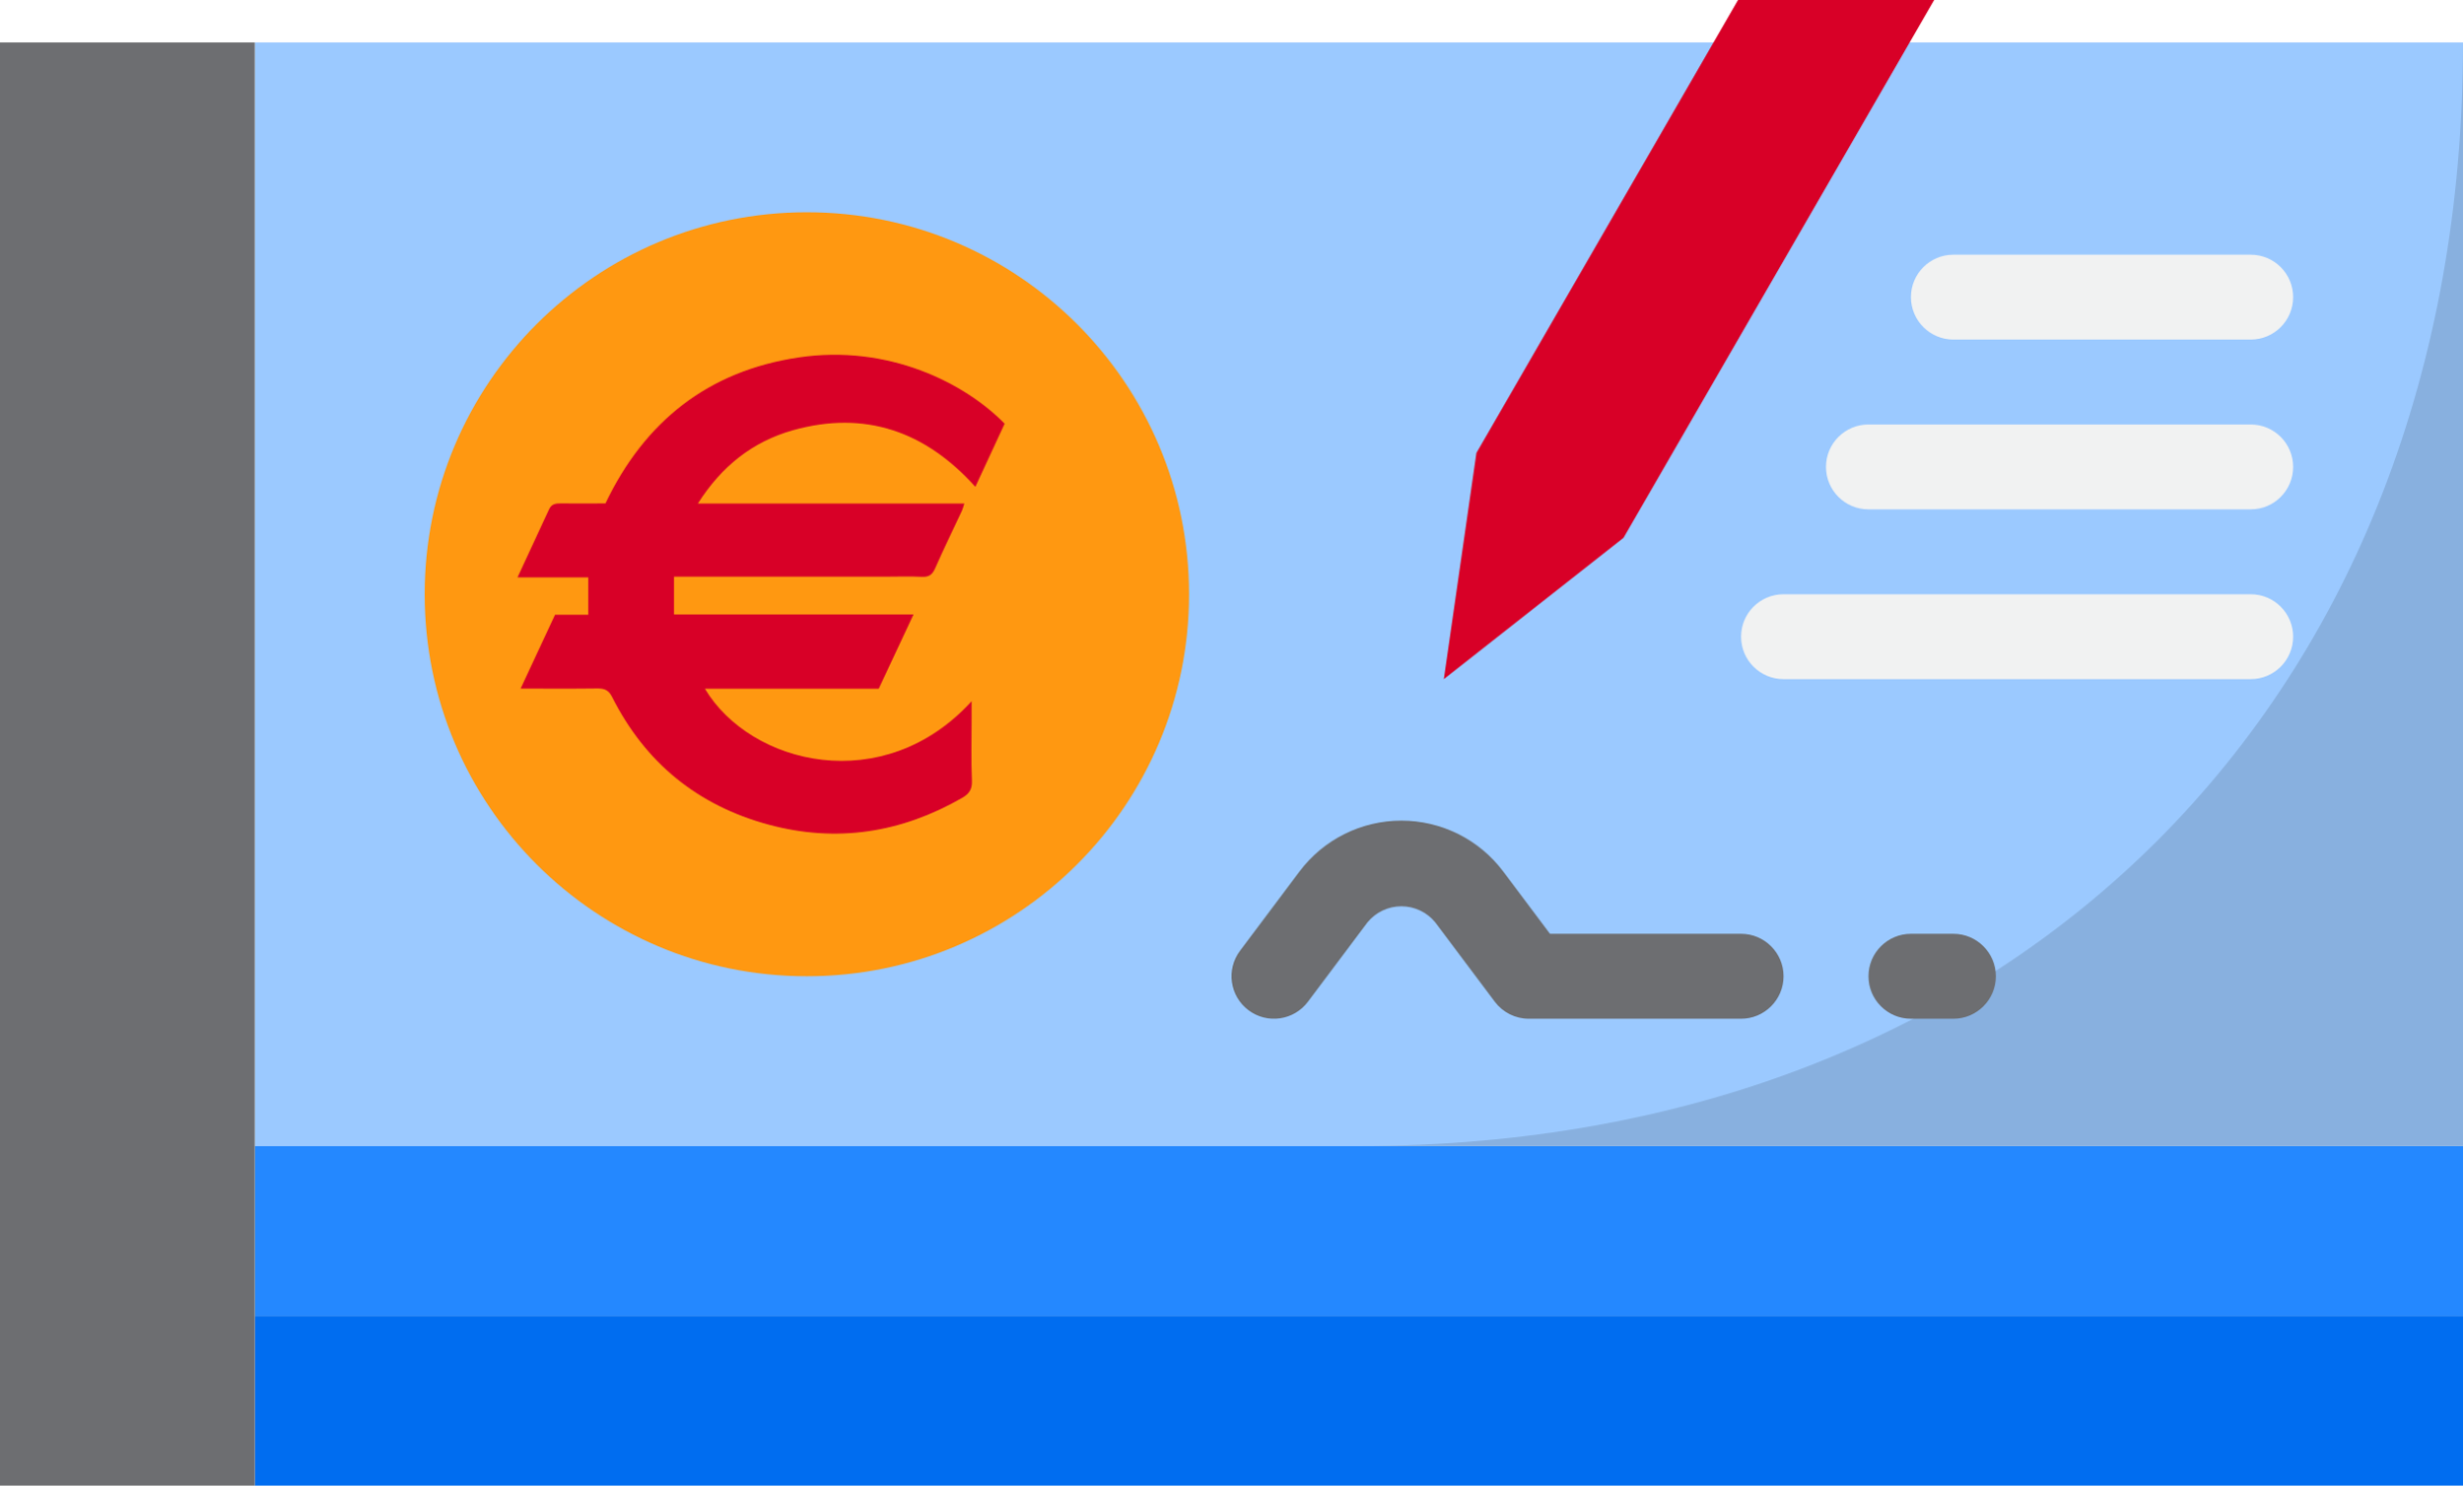
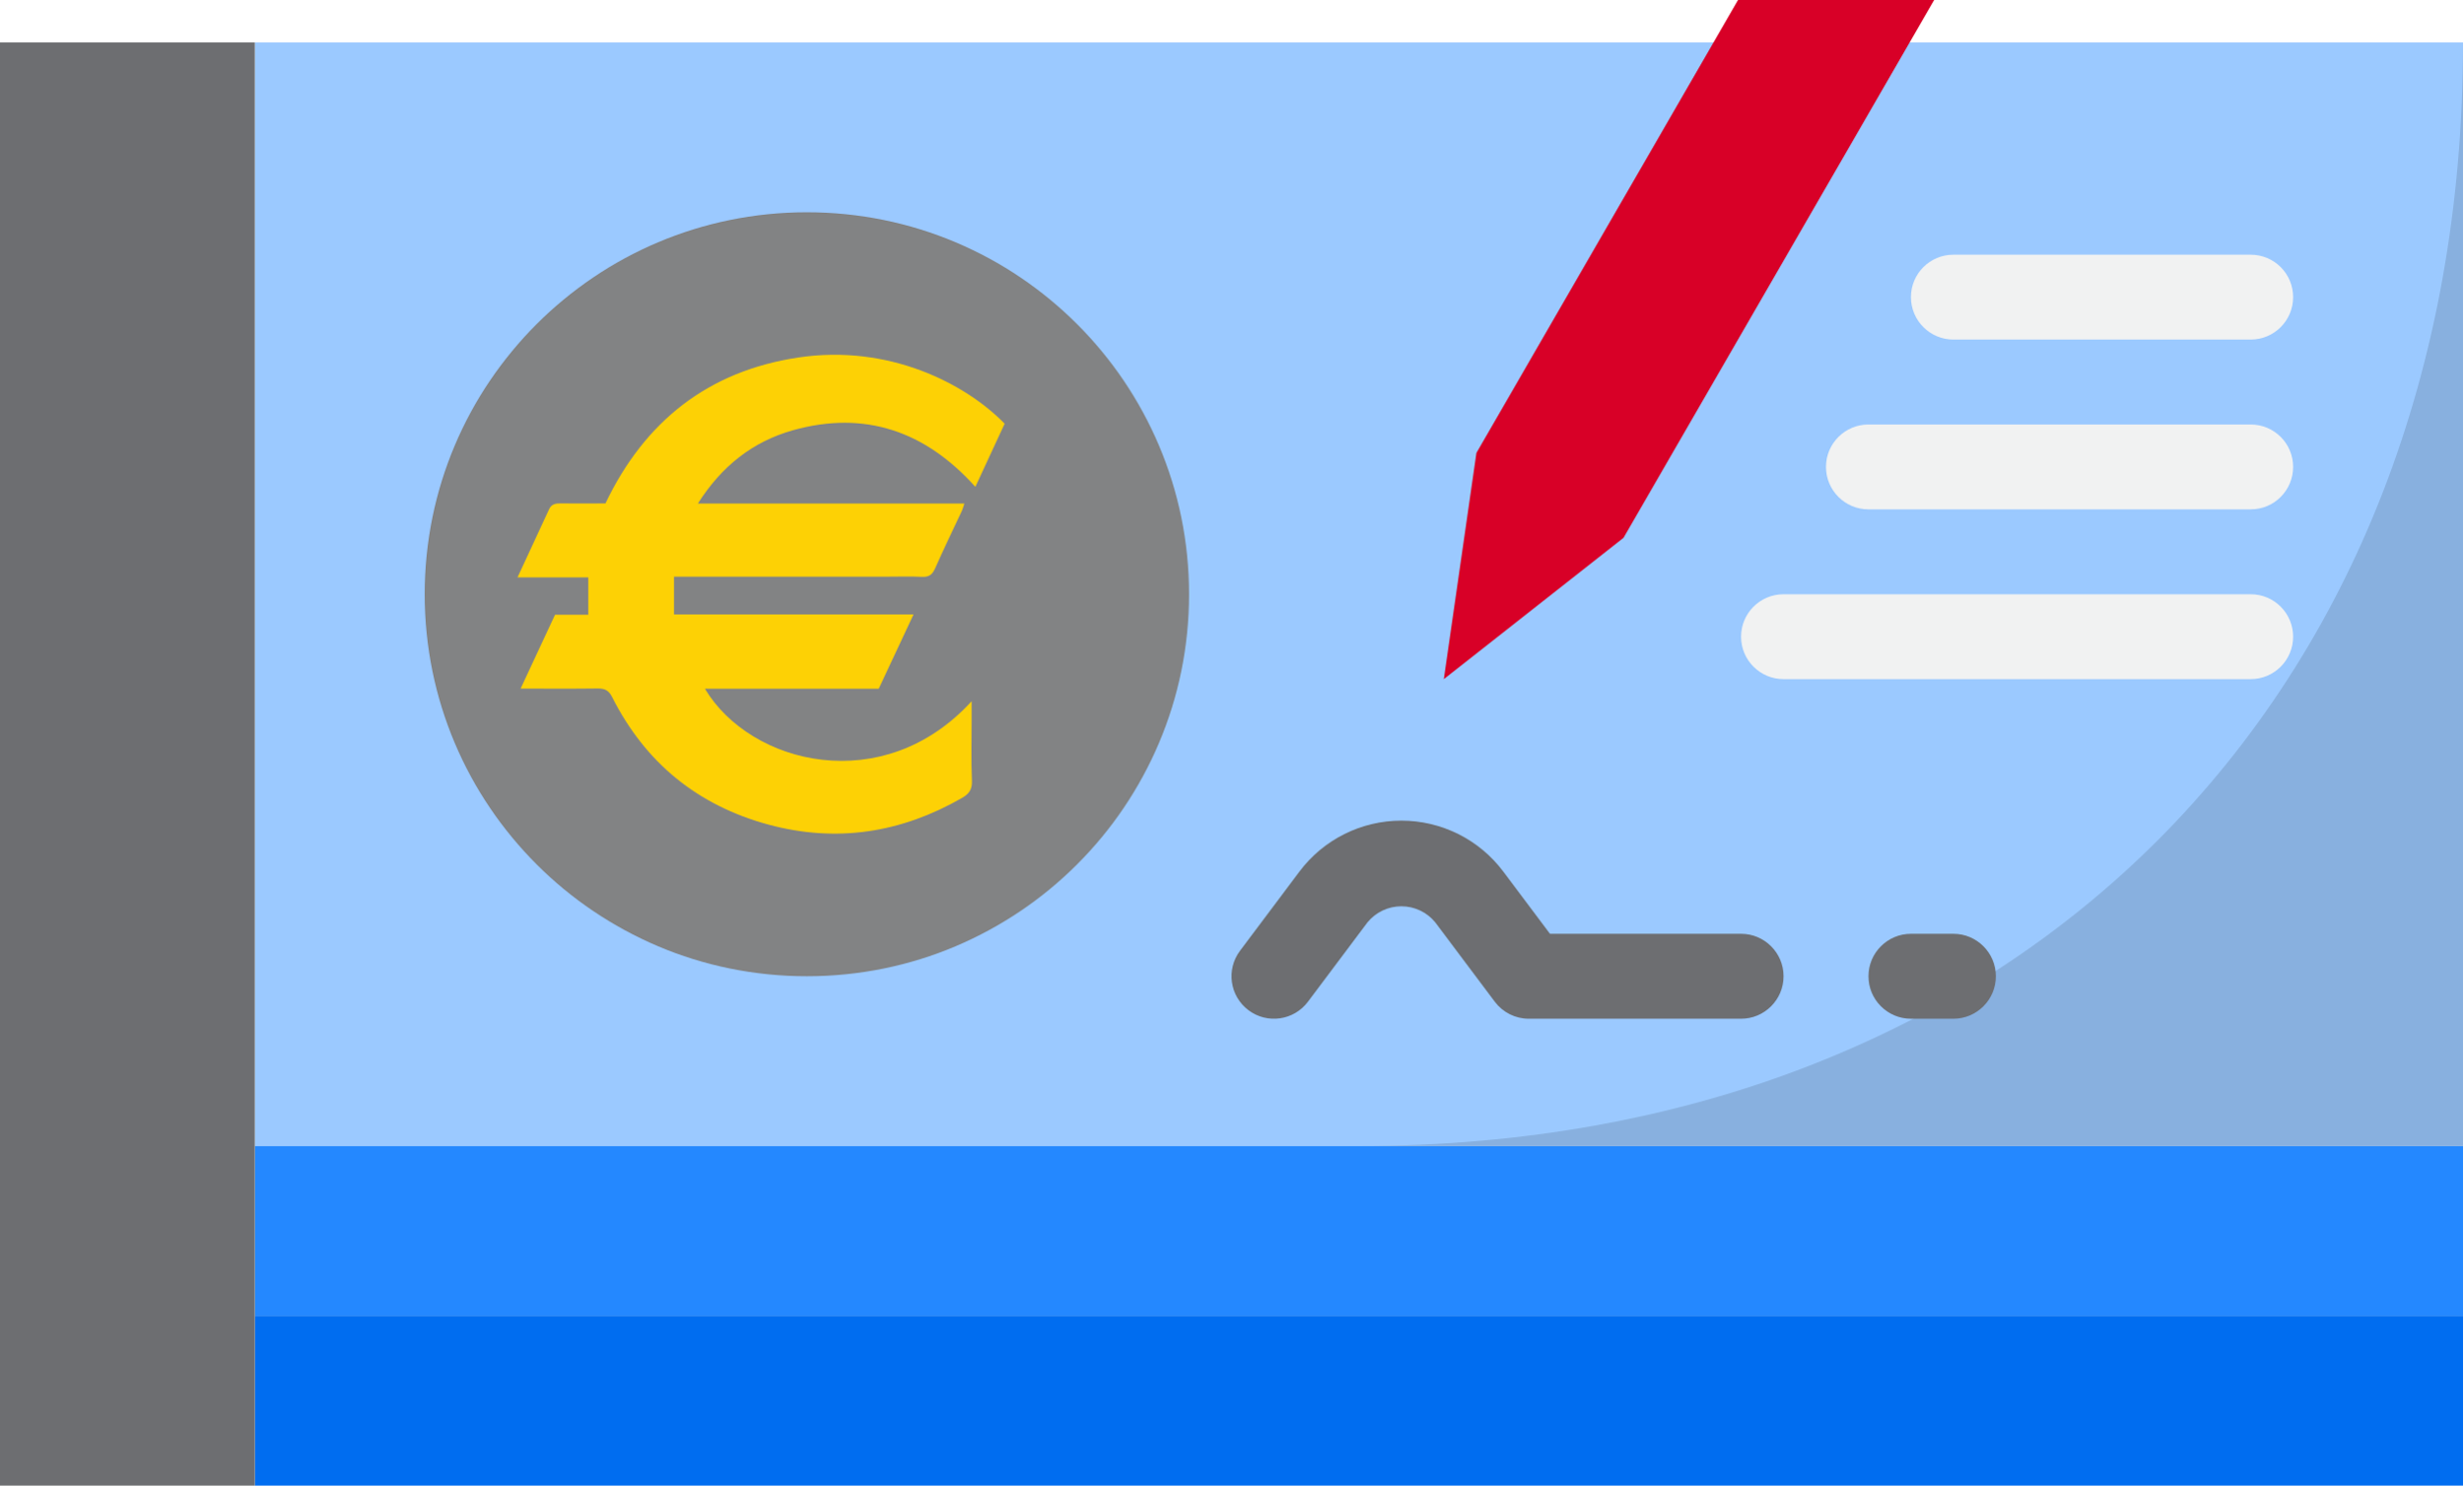
<svg xmlns="http://www.w3.org/2000/svg" width="580" height="350" viewBox="3 26 58 35">
  <g id="Cheque">
    <path d="m9 27h52v26h-52z" fill="#9bc9ff" />
    <path d="m9 53h52v4h-52z" fill="#2488ff" />
    <path d="m9 57h52v4h-52z" fill="#006df0" />
    <path d="m9 53v-26h-6v34h6v-4z" fill="#6d6e71" />
-     <circle cx="22" cy="40" fill="#ff9811" r="9" />
+     <circle cx="22" cy="40" fill="#828384" r="9" />
    <path d="m35 53h26v-26c0 15.477-10.523 26-26 26z" fill="#88b0df" />
    <g fill="#f1f2f2">
      <path d="m56 32h-7a1 1 0 0 0 0 2h7a1 1 0 0 0 0-2z" />
      <path d="m56 36h-9a1 1 0 0 0 0 2h9a1 1 0 0 0 0-2z" />
      <path d="m57 41a1 1 0 0 0 -1-1h-11a1 1 0 0 0 0 2h11a1 1 0 0 0 1-1z" />
    </g>
    <path fill="#6d6e71" d="m39.5 48-1.1-1.467a3 3 0 0 0 -4.8 0l-1.4 1.867a1 1 0 1 0 1.6 1.2l1.4-1.867a1.03 1.03 0 0 1 1.6 0l1.4 1.867a1 1 0 0 0 .8.4h5a1 1 0 0 0 0-2z" />
    <path fill="#6d6e71" d="m48 48a1 1 0 0 0 0 2h1a1 1 0 0 0 0-2z" />
  </g>
  <g id="pen">
    <path d="m37.768 36.67-.768 5.33 4.232-3.33 16-27.713-3.464-2z" fill="#d80027" />
    <path d="m56.268 4.627-2.5 4.33 3.464 2 2.5-4.33a2 2 0 0 0 -.732-2.727 2 2 0 0 0 -2.732.727z" fill="#ab2300" />
    <path d="m54.329 22.251a1 1 0 0 1 -.865-1.5l4-6.928-1.732-1a1 1 0 0 1 1-1.732l2.6 1.5a1 1 0 0 1 .366 1.366l-4.5 7.794a1 1 0 0 1 -.869.5z" fill="#2488ff" />
  </g>
-   <path transform="translate(-1 29.5) scale(0.06 0.06)" fill="#d80027" d="M340.56,139.38H445.14c-.45,1.37-.62,2.14-.94,2.83-3.51,7.52-7.17,15-10.51,22.58-1.11,2.53-2.46,3.52-5.25,3.37-4.65-.24-9.33-.06-14-.06H331.2v14.81h94l-13.66,29.2H343.33C361.17,242,413.47,254.94,448,217c0,2.77,0,4.8,0,6.82,0,8.17-.22,16.34.11,24.5.14,3.4-1.21,5.13-3.88,6.66-23.91,13.71-49.23,17.69-75.93,10.47-27.84-7.53-48.41-24.3-61.4-50.11-1.38-2.74-3-3.38-5.82-3.34-9.82.13-19.64.05-30.1.05l13.52-29h13.05V168.39H269.76c4.37-9.42,8.41-18.1,12.42-26.79.92-2,2.5-2.3,4.5-2.27,5.82.1,11.65,0,17.61,0,15.39-32.26,40.35-52,75.74-57.31s65.46,10.16,80.93,26l-11.5,24.8c-19.54-21.78-43.31-30.19-71.65-22.21C362.07,115.08,349.87,124.69,340.56,139.38Z" />
+   <path transform="translate(-1 29.5) scale(0.06 0.06)" fill="#fdd105" d="M340.56,139.38H445.14c-.45,1.37-.62,2.14-.94,2.83-3.51,7.52-7.17,15-10.51,22.58-1.11,2.53-2.46,3.52-5.25,3.37-4.65-.24-9.33-.06-14-.06H331.2v14.81h94l-13.66,29.2H343.33C361.17,242,413.47,254.94,448,217c0,2.77,0,4.8,0,6.82,0,8.17-.22,16.34.11,24.5.14,3.4-1.21,5.13-3.88,6.66-23.91,13.71-49.23,17.69-75.93,10.47-27.84-7.53-48.41-24.3-61.4-50.11-1.38-2.74-3-3.38-5.82-3.34-9.82.13-19.64.05-30.1.05l13.52-29h13.05V168.39H269.76c4.37-9.42,8.41-18.1,12.42-26.79.92-2,2.5-2.3,4.5-2.27,5.82.1,11.65,0,17.61,0,15.39-32.26,40.35-52,75.74-57.31s65.46,10.16,80.93,26l-11.5,24.8c-19.54-21.78-43.31-30.19-71.65-22.21C362.07,115.08,349.87,124.69,340.56,139.38Z" />
</svg>
